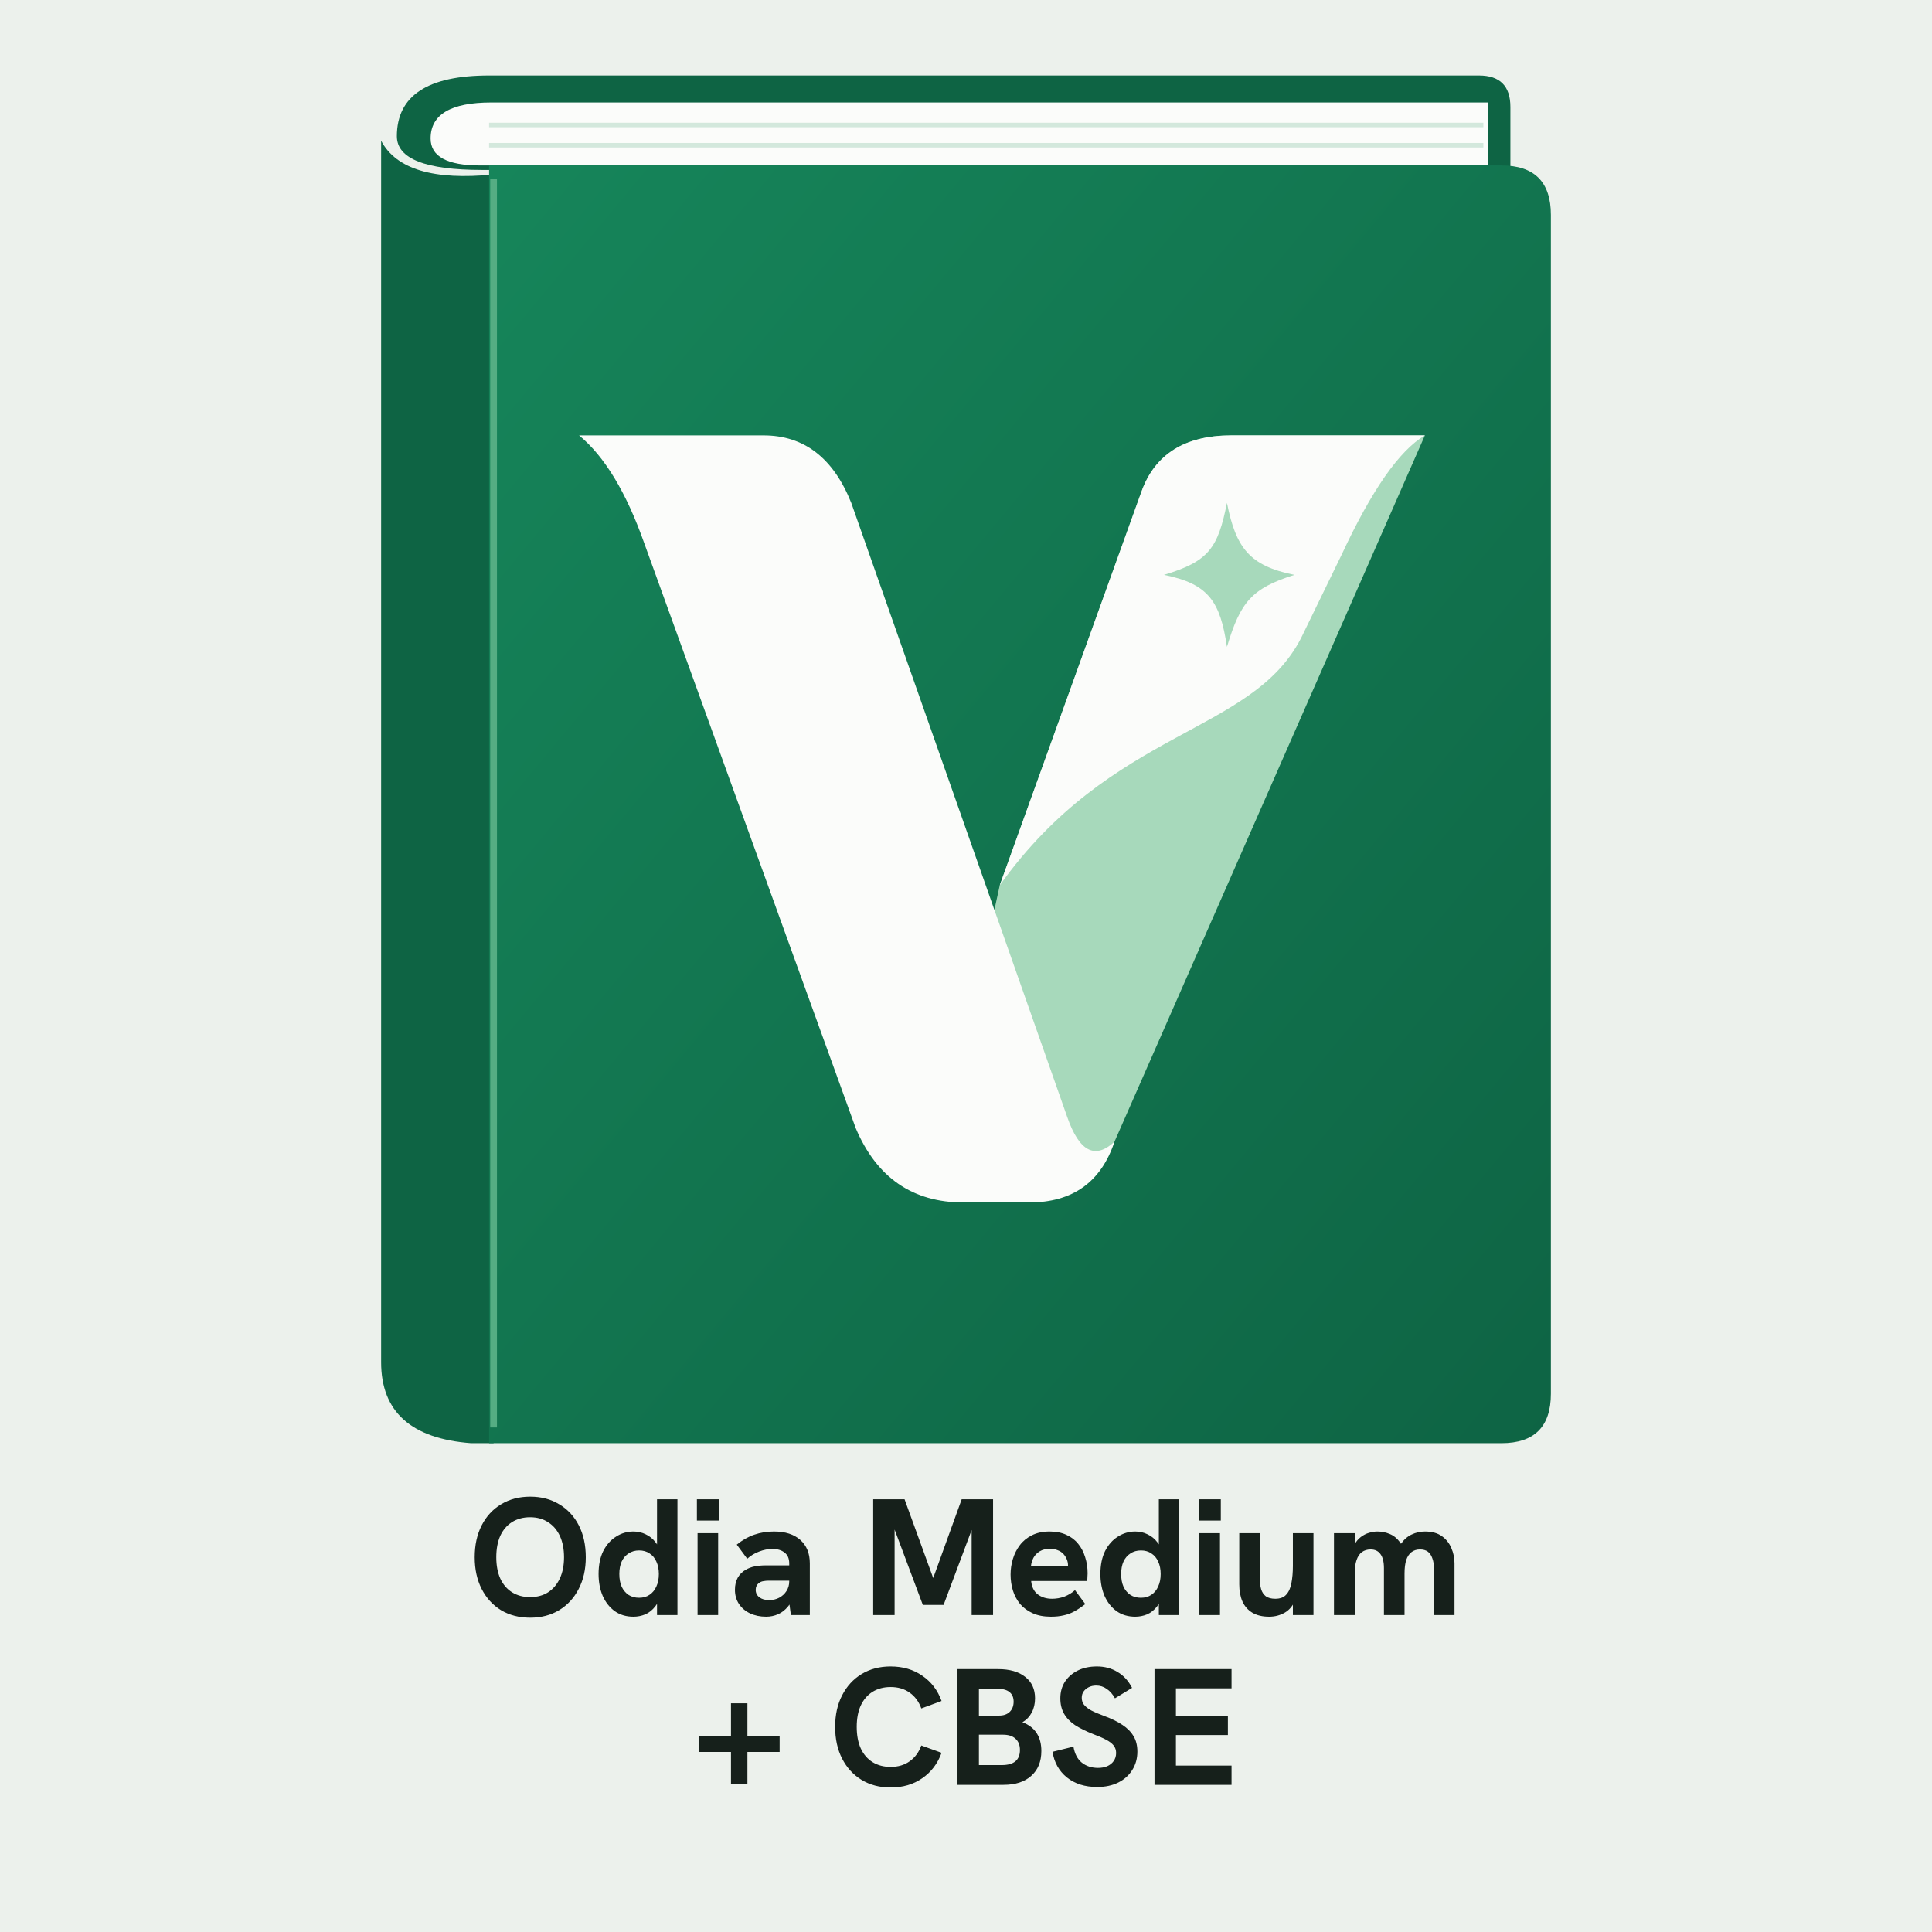
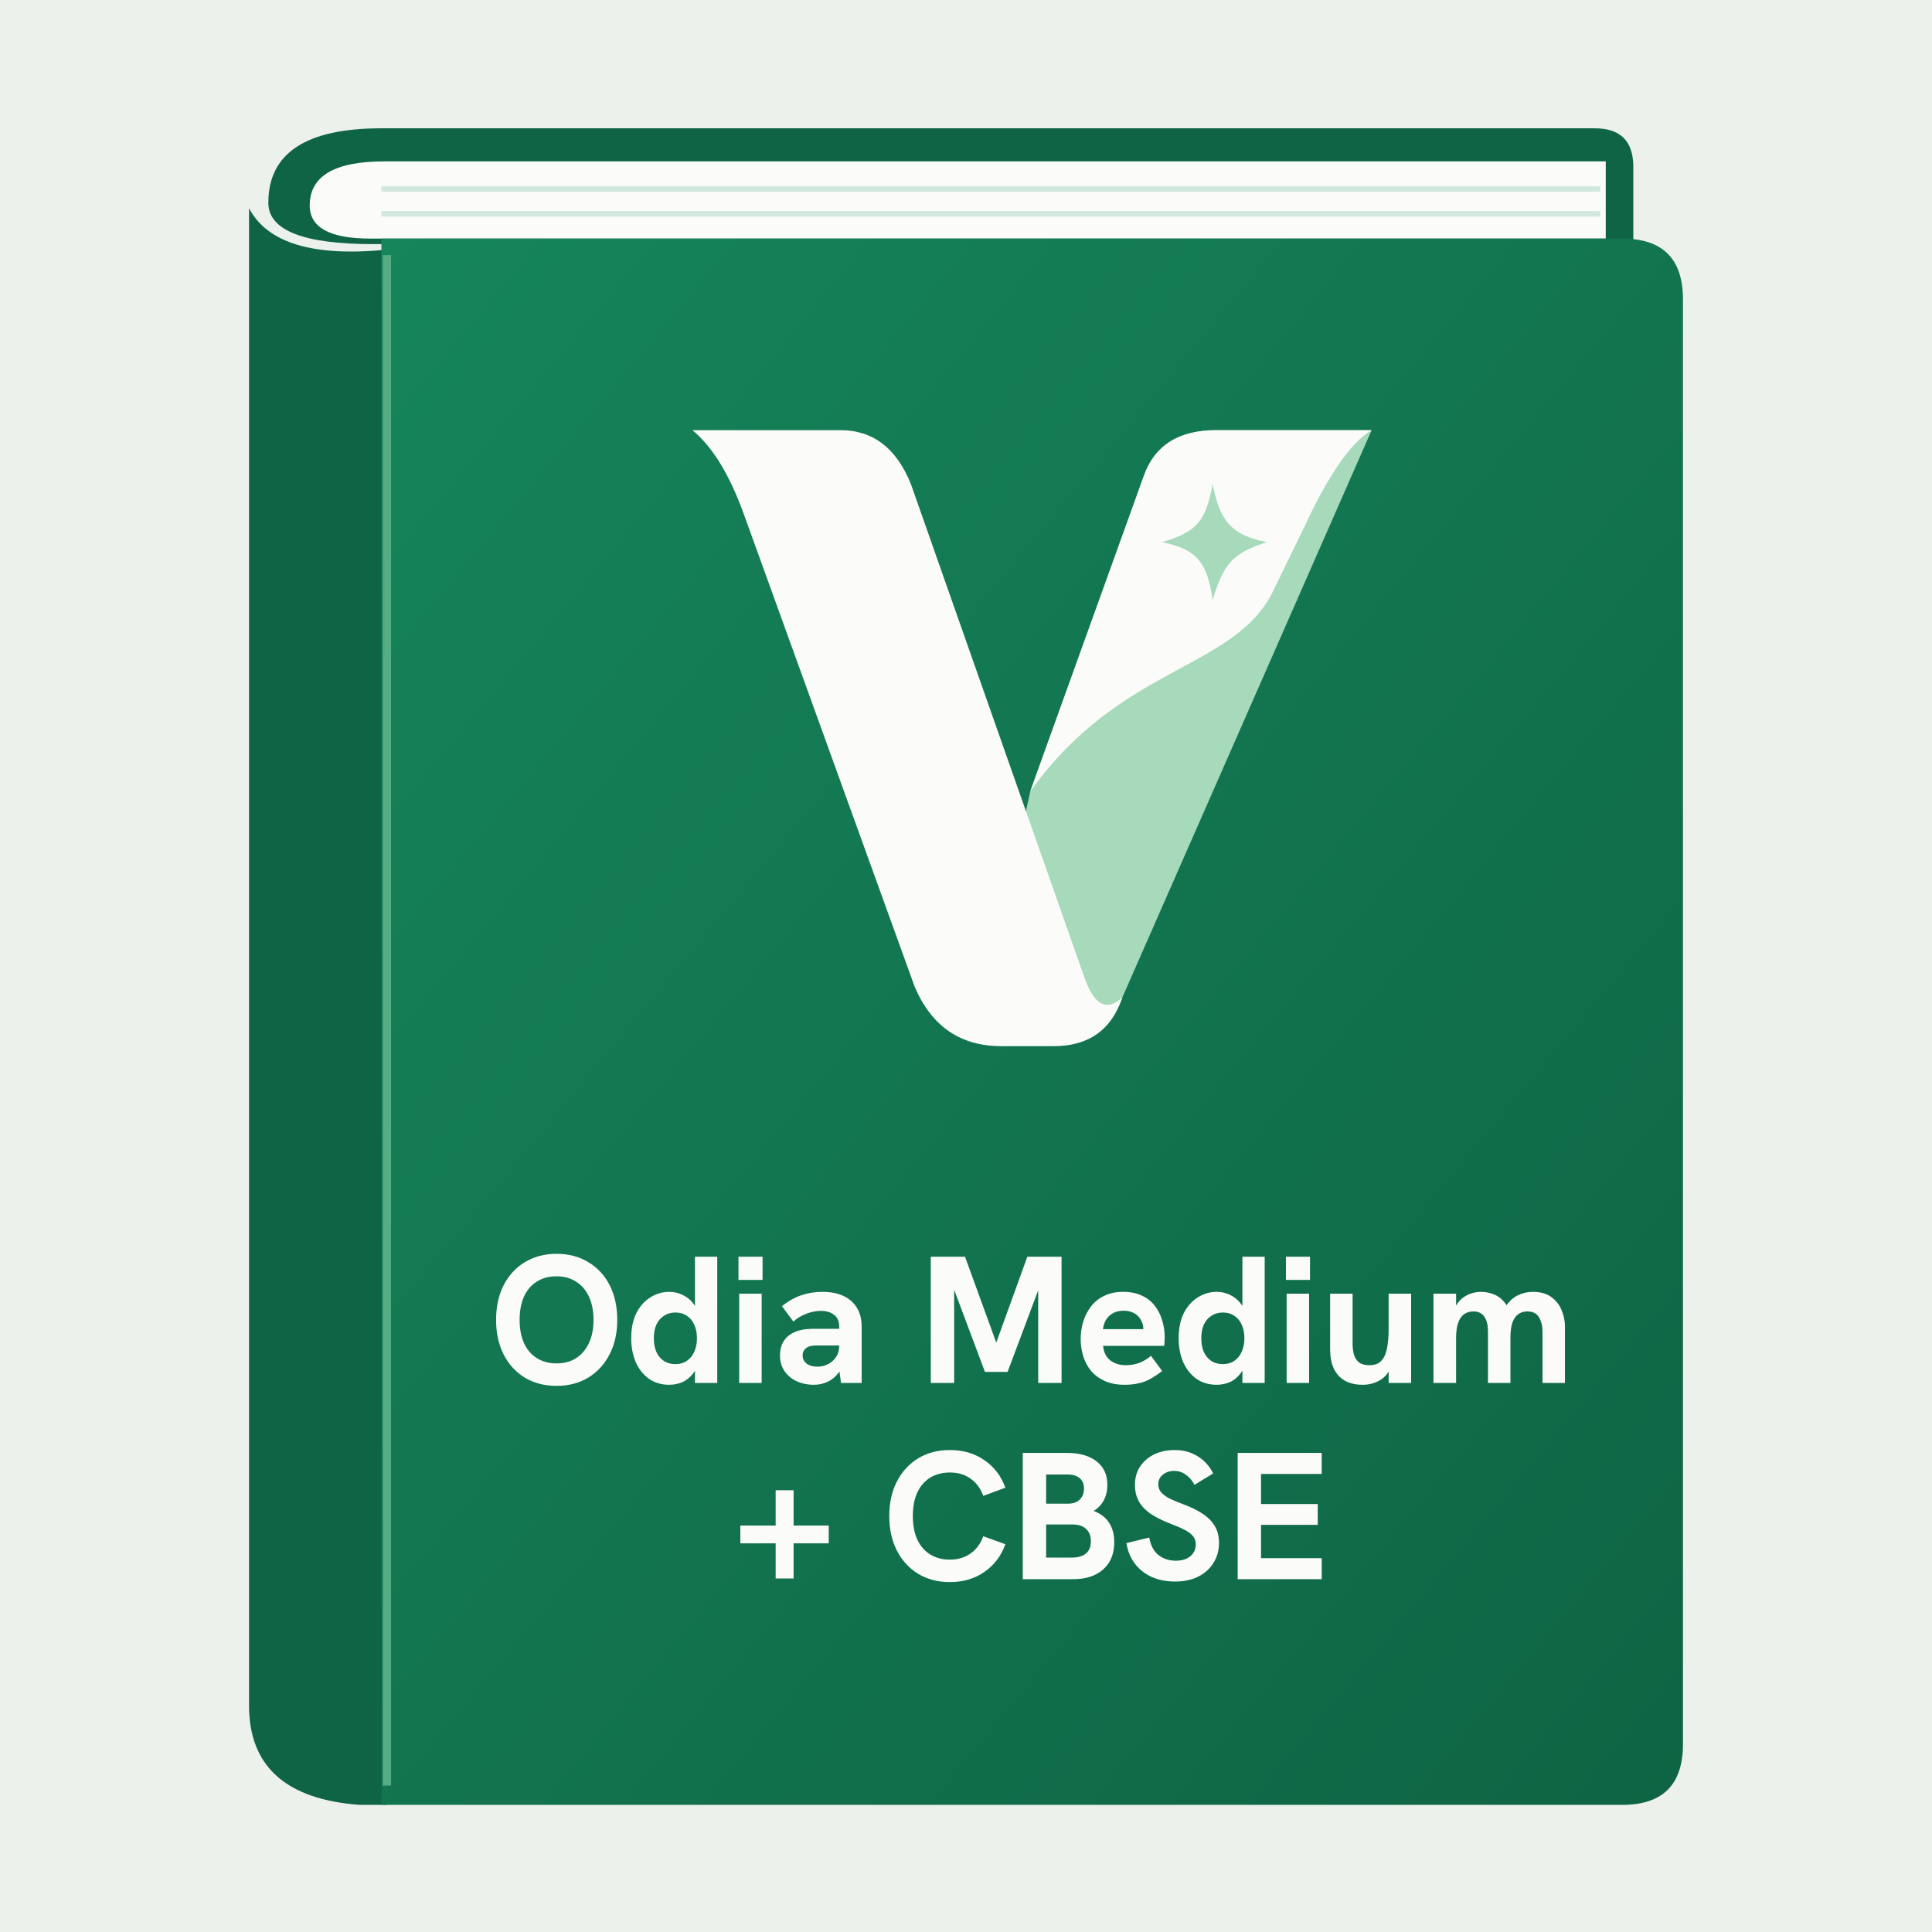
<svg xmlns="http://www.w3.org/2000/svg" width="1024" height="1024" viewBox="0 0 1024 1024" fill="none">
  <rect width="1024" height="1024" fill="#ECF1EC" />
-   <g clip-path="url(#clip0_2_2)">
-     <path d="M259.231 40H783.846C794.974 40 800.538 45.564 800.538 56.692V90.077H255.654C225.449 90.077 210.346 84.115 210.346 72.192C210.346 50.731 226.641 40 259.231 40Z" fill="#0E6444" />
-     <path d="M260.423 54.308H788.615V87.692H254.462C236.974 87.692 228.231 82.923 228.231 73.385C228.231 60.667 238.962 54.308 260.423 54.308Z" fill="#FBFCFA" />
-     <path d="M259.231 66.231H786.231H259.231ZM259.231 76.962H786.231H259.231Z" fill="black" />
-     <path d="M259.231 66.231H786.231M259.231 76.962H786.231" stroke="#D3E8DC" stroke-width="2.385" />
-     <path d="M202 74.577C209.949 89.68 229.821 95.641 261.615 92.462V764.923H249.692C217.897 762.538 202 748.231 202 722V74.577Z" fill="#0E6444" />
-     <path d="M259.231 87.692H795.769C813.256 87.692 822 96.436 822 113.923V738.692C822 756.179 813.256 764.923 795.769 764.923H259.231V87.692Z" fill="url(#paint0_linear_2_2)" />
-     <path d="M261.615 94.846V756.577V94.846Z" fill="black" />
-     <path d="M261.615 94.846V756.577" stroke="#55AD83" stroke-width="3.577" />
-     <path d="M529.885 469.231L605 260.577C612.154 240.705 628.051 230.769 652.692 230.769H755.231L590.692 605.154C585.923 616.282 576.782 624.231 563.269 629L517.962 524.077L529.885 469.231Z" fill="#A7D9BB" />
-     <path fill-rule="evenodd" clip-rule="evenodd" d="M529.885 469.231L605 260.577C612.154 240.705 628.051 230.769 652.692 230.769H755.231C741.718 238.718 727.013 259.782 711.115 293.962L689.654 338.077C663.423 389.346 589.5 385.769 529.885 469.231ZM650.308 266.538C645.538 290.385 640.769 297.538 616.923 304.692C640.769 309.462 646.731 319 650.308 342.846C657.462 319 663.423 311.846 686.077 304.692C662.231 299.923 655.077 290.385 650.308 266.538Z" fill="#FBFCFA" />
-     <path d="M306.923 230.769H404.692C426.154 230.769 441.654 242.692 451.192 266.538L565.654 592.038C572.013 610.321 580.359 614.692 590.692 605.154C583.538 626.615 568.436 637.346 545.385 637.346H510.808C483.782 637.346 464.705 624.231 453.577 598L341.5 288C331.962 260.974 320.436 241.897 306.923 230.769Z" fill="#FBFCFA" />
+   <g clip-path="url(#clip0_5_2)">
+     <path d="M202.154 68H845.231C858.872 68 865.692 74.82 865.692 88.462V129.385H197.769C160.744 129.385 142.231 122.077 142.231 107.462C142.231 81.154 162.205 68 202.154 68Z" fill="#0E6444" />
+     <path d="M203.615 85.538H851.077V126.462H196.308C174.872 126.462 164.154 120.615 164.154 108.923C164.154 93.333 177.308 85.538 203.615 85.538Z" fill="#FBFCFA" />
+     <path d="M202.154 100.154H848.154H202.154ZM202.154 113.308H848.154H202.154Z" fill="black" />
+     <path d="M202.154 100.154H848.154M202.154 113.308H848.154" stroke="#D3E8DC" stroke-width="2.923" />
+     <path d="M132 110.385C141.744 128.897 166.103 136.205 205.077 132.308V956.615H190.462C151.487 953.692 132 936.154 132 904V110.385Z" fill="#0E6444" />
+     <path d="M202.154 126.462H859.846C881.282 126.462 892 137.179 892 158.615V924.462C892 945.898 881.282 956.615 859.846 956.615H202.154V126.462Z" fill="url(#paint0_linear_5_2)" />
+     <path d="M205.077 135.231V946.385V135.231Z" fill="black" />
+     <path d="M205.077 135.231V946.385" stroke="#55AD83" stroke-width="4.385" />
+     <path d="M546.043 419.489L606.362 251.936C612.106 235.979 624.872 228 644.66 228H727L594.872 528.638C591.043 537.574 583.702 543.957 572.851 547.787L536.468 463.532L546.043 419.489Z" fill="#A7D9BB" />
+     <path fill-rule="evenodd" clip-rule="evenodd" d="M546.042 419.489L606.362 251.936C612.106 235.979 624.872 228 644.659 228H727C716.149 234.383 704.34 251.298 691.574 278.745L674.34 314.17C653.277 355.34 593.915 352.468 546.042 419.489ZM642.745 256.723C638.915 275.872 635.085 281.617 615.936 287.362C635.085 291.191 639.872 298.851 642.745 318C648.489 298.851 653.277 293.106 671.468 287.362C652.319 283.532 646.574 275.872 642.745 256.723Z" fill="#FBFCFA" />
+     <path d="M367 228H445.511C462.745 228 475.191 237.574 482.851 256.723L574.766 518.106C579.872 532.787 586.574 536.298 594.872 528.638C589.128 545.872 577 554.489 558.489 554.489H530.723C509.021 554.489 493.702 543.957 484.766 522.894L394.766 273.957C387.106 252.255 377.851 236.936 367 228Z" fill="#FBFCFA" />
  </g>
-   <path d="M280.996 857.408C275.188 857.408 270.055 856.088 265.596 853.448C261.196 850.749 257.764 846.995 255.3 842.184C252.836 837.373 251.604 831.771 251.604 825.376C251.604 818.923 252.836 813.291 255.3 808.48C257.764 803.669 261.196 799.944 265.596 797.304C270.055 794.605 275.188 793.256 280.996 793.256C286.863 793.256 291.996 794.605 296.396 797.304C300.855 799.944 304.316 803.669 306.78 808.48C309.244 813.291 310.476 818.923 310.476 825.376C310.476 831.771 309.215 837.373 306.692 842.184C304.228 846.995 300.767 850.749 296.308 853.448C291.908 856.088 286.804 857.408 280.996 857.408ZM280.908 846.496C284.663 846.496 287.86 845.645 290.5 843.944C293.199 842.184 295.281 839.72 296.748 836.552C298.215 833.384 298.948 829.659 298.948 825.376C298.948 821.035 298.215 817.28 296.748 814.112C295.281 810.944 293.199 808.509 290.5 806.808C287.86 805.048 284.663 804.168 280.908 804.168C277.329 804.168 274.161 805.019 271.404 806.72C268.705 808.421 266.623 810.856 265.156 814.024C263.748 817.192 263.044 820.976 263.044 825.376C263.044 829.717 263.748 833.472 265.156 836.64C266.623 839.808 268.705 842.243 271.404 843.944C274.161 845.645 277.329 846.496 280.908 846.496ZM335.738 856.88C331.925 856.88 328.639 855.912 325.882 853.976C323.125 851.981 320.983 849.283 319.458 845.88C317.991 842.419 317.258 838.547 317.258 834.264C317.258 829.512 318.079 825.464 319.722 822.12C321.423 818.776 323.682 816.224 326.498 814.464C329.314 812.645 332.394 811.736 335.738 811.736C338.085 811.736 340.255 812.235 342.25 813.232C344.303 814.171 346.063 815.608 347.53 817.544C348.997 819.48 349.965 821.944 350.434 824.936L348.234 824.32V794.664H359.058V856H348.234V844.384L350.786 843.152C350.082 846.555 348.938 849.283 347.354 851.336C345.829 853.331 344.039 854.768 341.986 855.648C339.991 856.469 337.909 856.88 335.738 856.88ZM338.73 846.848C340.901 846.848 342.749 846.32 344.274 845.264C345.858 844.208 347.061 842.741 347.882 840.864C348.762 838.987 349.202 836.787 349.202 834.264C349.202 831.741 348.762 829.541 347.882 827.664C347.061 825.787 345.858 824.349 344.274 823.352C342.749 822.296 340.901 821.768 338.73 821.768C336.618 821.768 334.77 822.296 333.186 823.352C331.602 824.349 330.37 825.787 329.49 827.664C328.669 829.483 328.258 831.683 328.258 834.264C328.258 836.845 328.669 839.075 329.49 840.952C330.37 842.829 331.602 844.296 333.186 845.352C334.77 846.349 336.618 846.848 338.73 846.848ZM369.725 856V812.616H380.637V856H369.725ZM369.373 805.928V794.664H381.077V805.928H369.373ZM419.192 856L418.312 849.488V828.632C418.312 826.051 417.49 824.144 415.848 822.912C414.264 821.621 412.093 820.976 409.336 820.976C407.048 820.976 404.701 821.445 402.296 822.384C399.949 823.264 397.866 824.525 396.048 826.168L390.504 818.688C393.554 816.224 396.664 814.464 399.832 813.408C403.058 812.293 406.52 811.736 410.216 811.736C416.2 811.736 420.864 813.232 424.208 816.224C427.552 819.216 429.224 823.352 429.224 828.632V856H419.192ZM406.08 856.88C402.912 856.88 400.066 856.293 397.544 855.12C395.08 853.947 393.114 852.275 391.648 850.104C390.24 847.933 389.536 845.44 389.536 842.624C389.536 840.101 390.034 837.96 391.032 836.2C392.088 834.381 393.466 833.003 395.168 832.064C396.634 831.184 398.248 830.568 400.008 830.216C401.826 829.864 403.762 829.688 405.816 829.688H419.28V837.784H407.4C406.461 837.784 405.522 837.872 404.584 838.048C403.704 838.165 402.941 838.488 402.296 839.016C401.709 839.427 401.269 839.955 400.976 840.6C400.682 841.187 400.536 841.861 400.536 842.624C400.536 844.267 401.181 845.587 402.472 846.584C403.762 847.581 405.493 848.08 407.664 848.08C409.6 848.08 411.36 847.669 412.944 846.848C414.586 845.968 415.877 844.795 416.816 843.328C417.813 841.803 418.312 840.072 418.312 838.136L421.216 843.944C420.453 846.995 419.28 849.488 417.696 851.424C416.17 853.301 414.41 854.68 412.416 855.56C410.421 856.44 408.309 856.88 406.08 856.88ZM462.81 856V794.664H479.442L495.634 839.192H493.61L509.714 794.664H526.346V856H514.994V807.952L516.05 808.128L500.122 850.632H489.122L473.194 808.128L474.162 807.952V856H462.81ZM557.009 856.88C553.255 856.88 550.028 856.264 547.329 855.032C544.631 853.8 542.401 852.157 540.641 850.104C538.94 847.992 537.679 845.616 536.857 842.976C536.036 840.277 535.625 837.461 535.625 834.528C535.625 831.712 536.036 828.955 536.857 826.256C537.679 823.557 538.911 821.123 540.553 818.952C542.196 816.781 544.308 815.051 546.889 813.76C549.529 812.411 552.668 811.736 556.305 811.736C559.708 811.736 562.671 812.323 565.193 813.496C567.716 814.611 569.799 816.195 571.441 818.248C573.084 820.243 574.316 822.589 575.137 825.288C576.017 827.987 576.457 830.861 576.457 833.912C576.457 834.323 576.428 834.909 576.369 835.672C576.369 836.376 576.311 837.139 576.193 837.96H546.537C546.831 841.069 547.975 843.416 549.969 845C552.023 846.584 554.575 847.376 557.625 847.376C559.855 847.376 562.025 846.995 564.137 846.232C566.249 845.411 568.127 844.267 569.769 842.8L575.225 850.192C573.172 851.776 571.236 853.067 569.417 854.064C567.599 855.061 565.692 855.765 563.697 856.176C561.761 856.645 559.532 856.88 557.009 856.88ZM565.633 832.504C565.751 832.035 565.839 831.565 565.897 831.096C566.015 830.627 566.073 830.187 566.073 829.776C566.073 828.544 565.839 827.4 565.369 826.344C564.9 825.229 564.255 824.261 563.433 823.44C562.612 822.619 561.615 822.003 560.441 821.592C559.327 821.123 558.036 820.888 556.569 820.888C554.399 820.888 552.58 821.328 551.113 822.208C549.647 823.088 548.532 824.232 547.769 825.64C547.065 826.989 546.625 828.397 546.449 829.864H569.329L565.633 832.504ZM601.715 856.88C597.901 856.88 594.616 855.912 591.859 853.976C589.101 851.981 586.96 849.283 585.435 845.88C583.968 842.419 583.235 838.547 583.235 834.264C583.235 829.512 584.056 825.464 585.699 822.12C587.4 818.776 589.659 816.224 592.475 814.464C595.291 812.645 598.371 811.736 601.715 811.736C604.061 811.736 606.232 812.235 608.227 813.232C610.28 814.171 612.04 815.608 613.507 817.544C614.973 819.48 615.941 821.944 616.411 824.936L614.211 824.32V794.664H625.035V856H614.211V844.384L616.763 843.152C616.059 846.555 614.915 849.283 613.331 851.336C611.805 853.331 610.016 854.768 607.963 855.648C605.968 856.469 603.885 856.88 601.715 856.88ZM604.707 846.848C606.877 846.848 608.725 846.32 610.251 845.264C611.835 844.208 613.037 842.741 613.859 840.864C614.739 838.987 615.179 836.787 615.179 834.264C615.179 831.741 614.739 829.541 613.859 827.664C613.037 825.787 611.835 824.349 610.251 823.352C608.725 822.296 606.877 821.768 604.707 821.768C602.595 821.768 600.747 822.296 599.163 823.352C597.579 824.349 596.347 825.787 595.467 827.664C594.645 829.483 594.235 831.683 594.235 834.264C594.235 836.845 594.645 839.075 595.467 840.952C596.347 842.829 597.579 844.296 599.163 845.352C600.747 846.349 602.595 846.848 604.707 846.848ZM635.702 856V812.616H646.614V856H635.702ZM635.35 805.928V794.664H647.054V805.928H635.35ZM672.672 856.88C669.152 856.88 666.19 856.176 663.784 854.768C661.438 853.36 659.678 851.365 658.504 848.784C657.39 846.203 656.832 843.181 656.832 839.72V812.616H667.744V836.992C667.744 838.987 667.979 840.776 668.448 842.36C668.918 843.885 669.739 845.117 670.912 846.056C672.144 846.936 673.816 847.376 675.928 847.376C678.51 847.376 680.446 846.643 681.736 845.176C683.086 843.709 683.995 841.685 684.464 839.104C684.992 836.464 685.256 833.384 685.256 829.864V812.616H696.168V856H685.256V846.584L686.752 847.464C685.462 850.808 683.555 853.213 681.032 854.68C678.51 856.147 675.723 856.88 672.672 856.88ZM707.032 856V812.616H718.032V823.88L715.656 825.728C716.067 822.971 716.771 820.683 717.768 818.864C718.765 817.045 719.939 815.637 721.288 814.64C722.696 813.584 724.133 812.851 725.6 812.44C727.125 811.971 728.621 811.736 730.088 811.736C732.376 811.736 734.547 812.176 736.6 813.056C738.653 813.877 740.443 815.315 741.968 817.368C743.493 819.421 744.549 822.237 745.136 825.816L738.624 828.192C739.504 824.085 740.765 820.829 742.408 818.424C744.109 816.019 746.045 814.317 748.216 813.32C750.445 812.264 752.792 811.736 755.256 811.736C758.952 811.736 761.944 812.557 764.232 814.2C766.52 815.843 768.192 817.955 769.248 820.536C770.363 823.059 770.92 825.757 770.92 828.632V856H760.008V831.272C760.008 829.101 759.715 827.283 759.128 825.816C758.6 824.291 757.808 823.147 756.752 822.384C755.696 821.621 754.317 821.24 752.616 821.24C750.856 821.24 749.36 821.709 748.128 822.648C746.896 823.587 745.957 824.995 745.312 826.872C744.725 828.749 744.432 831.155 744.432 834.088V856H733.52V831.096C733.52 827.811 732.904 825.347 731.672 823.704C730.499 822.061 728.768 821.24 726.48 821.24C724.661 821.24 723.107 821.709 721.816 822.648C720.584 823.587 719.645 824.995 719 826.872C718.355 828.749 718.032 831.155 718.032 834.088V856H707.032ZM387.437 945.648V928.576H370.277V919.952H387.437V902.792H396.149V919.952H413.221V928.576H396.149V945.648H387.437ZM472.035 947.408C466.227 947.408 461.094 946.059 456.635 943.36C452.235 940.661 448.803 936.907 446.339 932.096C443.875 927.285 442.643 921.683 442.643 915.288C442.643 908.893 443.875 903.32 446.339 898.568C448.803 893.757 452.235 890.003 456.635 887.304C461.094 884.605 466.227 883.256 472.035 883.256C478.547 883.256 484.15 884.899 488.843 888.184C493.595 891.411 496.998 895.869 499.051 901.56L488.315 905.52C487.024 901.941 484.971 899.155 482.155 897.16C479.398 895.165 476.024 894.168 472.035 894.168C468.398 894.168 465.2 895.019 462.443 896.72C459.744 898.421 457.662 900.856 456.195 904.024C454.787 907.133 454.083 910.888 454.083 915.288C454.083 919.688 454.787 923.472 456.195 926.64C457.662 929.808 459.744 932.243 462.443 933.944C465.2 935.645 468.398 936.496 472.035 936.496C476.024 936.496 479.398 935.499 482.155 933.504C484.971 931.509 487.024 928.723 488.315 925.144L499.051 929.016C496.998 934.707 493.595 939.195 488.843 942.48C484.15 945.765 478.547 947.408 472.035 947.408ZM507.498 946V884.664H529.058C535.159 884.664 539.94 886.043 543.402 888.8C546.863 891.499 548.594 895.283 548.594 900.152C548.594 902.968 548.007 905.491 546.834 907.72C545.66 909.891 544.018 911.592 541.906 912.824C545.308 914.115 547.831 916.051 549.474 918.632C551.116 921.155 551.938 924.293 551.938 928.048C551.938 933.68 550.148 938.08 546.57 941.248C543.05 944.416 538.151 946 531.874 946H507.498ZM518.85 935.528H530.994C537.388 935.528 540.586 932.859 540.586 927.52C540.586 924.939 539.794 922.944 538.21 921.536C536.684 920.128 534.484 919.424 531.61 919.424H518.85V935.528ZM518.85 909.304H529.586C531.932 909.304 533.78 908.659 535.13 907.368C536.538 906.019 537.242 904.2 537.242 901.912C537.242 899.741 536.538 898.069 535.13 896.896C533.722 895.723 531.698 895.136 529.058 895.136H518.85V909.304ZM581.534 947.144C575.022 947.144 569.654 945.443 565.43 942.04C561.265 938.637 558.742 934.12 557.862 928.488L568.95 925.76C569.596 929.515 571.062 932.331 573.35 934.208C575.697 936.085 578.572 937.024 581.974 937.024C583.793 937.024 585.406 936.731 586.814 936.144C588.281 935.499 589.425 934.589 590.246 933.416C591.126 932.184 591.566 930.747 591.566 929.104C591.566 927.579 591.126 926.259 590.246 925.144C589.366 924.029 588.017 923.003 586.198 922.064C584.438 921.125 582.209 920.157 579.51 919.16C575.638 917.635 572.382 916.021 569.742 914.32C567.161 912.56 565.225 910.536 563.934 908.248C562.644 905.96 561.998 903.261 561.998 900.152C561.998 896.867 562.79 893.963 564.374 891.44C566.017 888.917 568.276 886.923 571.15 885.456C574.084 883.989 577.486 883.256 581.358 883.256C585.465 883.256 589.102 884.224 592.27 886.16C595.497 888.037 598.078 890.853 600.014 894.608L590.95 900.152C589.718 897.923 588.252 896.251 586.55 895.136C584.908 893.963 583.06 893.376 581.006 893.376C579.54 893.376 578.22 893.669 577.046 894.256C575.932 894.784 575.022 895.547 574.318 896.544C573.673 897.483 573.35 898.597 573.35 899.888C573.35 901.237 573.732 902.44 574.494 903.496C575.316 904.552 576.606 905.579 578.366 906.576C580.185 907.515 582.532 908.512 585.406 909.568C589.22 910.976 592.388 912.531 594.91 914.232C597.492 915.933 599.457 917.928 600.806 920.216C602.156 922.445 602.83 925.173 602.83 928.4C602.83 932.037 601.921 935.293 600.102 938.168C598.342 940.984 595.878 943.184 592.71 944.768C589.542 946.352 585.817 947.144 581.534 947.144ZM611.912 946V884.664H652.744V894.872H623.264V909.48H650.808V919.6H623.264V935.792H652.744V946H611.912Z" fill="#16201B" />
+   <path d="M294.996 734.536C288.66 734.536 283.06 733.096 278.196 730.216C273.396 727.272 269.652 723.176 266.964 717.928C264.276 712.68 262.932 706.568 262.932 699.592C262.932 692.552 264.276 686.408 266.964 681.16C269.652 675.912 273.396 671.848 278.196 668.968C283.06 666.024 288.66 664.552 294.996 664.552C301.396 664.552 306.996 666.024 311.796 668.968C316.66 671.848 320.436 675.912 323.124 681.16C325.812 686.408 327.156 692.552 327.156 699.592C327.156 706.568 325.78 712.68 323.028 717.928C320.34 723.176 316.564 727.272 311.7 730.216C306.9 733.096 301.332 734.536 294.996 734.536ZM294.9 722.632C298.996 722.632 302.484 721.704 305.364 719.848C308.308 717.928 310.58 715.24 312.18 711.784C313.78 708.328 314.58 704.264 314.58 699.592C314.58 694.856 313.78 690.76 312.18 687.304C310.58 683.848 308.308 681.192 305.364 679.336C302.484 677.416 298.996 676.456 294.9 676.456C290.996 676.456 287.54 677.384 284.531 679.24C281.588 681.096 279.316 683.752 277.716 687.208C276.18 690.664 275.412 694.792 275.412 699.592C275.412 704.328 276.18 708.424 277.716 711.88C279.316 715.336 281.588 717.992 284.531 719.848C287.54 721.704 290.996 722.632 294.9 722.632ZM354.714 733.96C350.554 733.96 346.97 732.904 343.962 730.792C340.954 728.616 338.618 725.672 336.954 721.96C335.354 718.184 334.554 713.96 334.554 709.288C334.554 704.104 335.45 699.688 337.242 696.04C339.098 692.392 341.562 689.608 344.634 687.688C347.706 685.704 351.066 684.712 354.714 684.712C357.274 684.712 359.642 685.256 361.818 686.344C364.058 687.368 365.978 688.936 367.578 691.048C369.178 693.16 370.234 695.848 370.746 699.112L368.346 698.44V666.088H380.154V733H368.346V720.328L371.13 718.984C370.362 722.696 369.114 725.672 367.386 727.912C365.722 730.088 363.77 731.656 361.53 732.616C359.354 733.512 357.082 733.96 354.714 733.96ZM357.978 723.016C360.346 723.016 362.362 722.44 364.026 721.288C365.754 720.136 367.066 718.536 367.962 716.488C368.922 714.44 369.402 712.04 369.402 709.288C369.402 706.536 368.922 704.136 367.962 702.088C367.066 700.04 365.754 698.472 364.026 697.384C362.362 696.232 360.346 695.656 357.978 695.656C355.674 695.656 353.658 696.232 351.93 697.384C350.202 698.472 348.858 700.04 347.898 702.088C347.002 704.072 346.554 706.472 346.554 709.288C346.554 712.104 347.002 714.536 347.898 716.584C348.858 718.632 350.202 720.232 351.93 721.384C353.658 722.472 355.674 723.016 357.978 723.016ZM391.791 733V685.672H403.695V733H391.791ZM391.407 678.376V666.088H404.175V678.376H391.407ZM445.755 733L444.795 725.896V703.144C444.795 700.328 443.899 698.248 442.107 696.904C440.379 695.496 438.011 694.792 435.003 694.792C432.507 694.792 429.947 695.304 427.323 696.328C424.763 697.288 422.491 698.664 420.507 700.456L414.459 692.296C417.787 689.608 421.179 687.688 424.635 686.536C428.155 685.32 431.931 684.712 435.963 684.712C442.491 684.712 447.579 686.344 451.227 689.608C454.875 692.872 456.699 697.384 456.699 703.144V733H445.755ZM431.451 733.96C427.995 733.96 424.891 733.32 422.139 732.04C419.451 730.76 417.307 728.936 415.707 726.568C414.171 724.2 413.403 721.48 413.403 718.408C413.403 715.656 413.947 713.32 415.035 711.4C416.187 709.416 417.691 707.912 419.547 706.888C421.147 705.928 422.907 705.256 424.827 704.872C426.811 704.488 428.923 704.296 431.163 704.296H445.851V713.128H432.891C431.867 713.128 430.843 713.224 429.819 713.416C428.859 713.544 428.027 713.896 427.323 714.472C426.683 714.92 426.203 715.496 425.883 716.2C425.563 716.84 425.403 717.576 425.403 718.408C425.403 720.2 426.107 721.64 427.515 722.728C428.923 723.816 430.811 724.36 433.179 724.36C435.291 724.36 437.211 723.912 438.939 723.016C440.731 722.056 442.139 720.776 443.163 719.176C444.251 717.512 444.795 715.624 444.795 713.512L447.963 719.848C447.131 723.176 445.851 725.896 444.123 728.008C442.459 730.056 440.539 731.56 438.363 732.52C436.187 733.48 433.883 733.96 431.451 733.96ZM493.338 733V666.088H511.482L529.146 714.664H526.938L544.506 666.088H562.65V733H550.266V680.584L551.418 680.776L534.042 727.144H522.042L504.666 680.776L505.722 680.584V733H493.338ZM596.101 733.96C592.005 733.96 588.485 733.288 585.541 731.944C582.597 730.6 580.165 728.808 578.245 726.568C576.389 724.264 575.013 721.672 574.117 718.792C573.221 715.848 572.773 712.776 572.773 709.576C572.773 706.504 573.221 703.496 574.117 700.552C575.013 697.608 576.357 694.952 578.149 692.584C579.941 690.216 582.245 688.328 585.061 686.92C587.941 685.448 591.365 684.712 595.333 684.712C599.045 684.712 602.277 685.352 605.029 686.632C607.781 687.848 610.053 689.576 611.845 691.816C613.637 693.992 614.981 696.552 615.877 699.496C616.837 702.44 617.317 705.576 617.317 708.904C617.317 709.352 617.285 709.992 617.221 710.824C617.221 711.592 617.157 712.424 617.029 713.32H584.677C584.997 716.712 586.245 719.272 588.421 721C590.661 722.728 593.445 723.592 596.773 723.592C599.205 723.592 601.573 723.176 603.877 722.344C606.181 721.448 608.229 720.2 610.021 718.6L615.973 726.664C613.733 728.392 611.621 729.8 609.637 730.888C607.653 731.976 605.573 732.744 603.397 733.192C601.285 733.704 598.853 733.96 596.101 733.96ZM605.509 707.368C605.637 706.856 605.733 706.344 605.797 705.832C605.925 705.32 605.989 704.84 605.989 704.392C605.989 703.048 605.733 701.8 605.221 700.648C604.709 699.432 604.005 698.376 603.109 697.48C602.213 696.584 601.125 695.912 599.845 695.464C598.629 694.952 597.221 694.696 595.621 694.696C593.253 694.696 591.269 695.176 589.669 696.136C588.069 697.096 586.853 698.344 586.021 699.88C585.253 701.352 584.773 702.888 584.581 704.488H609.541L605.509 707.368ZM644.871 733.96C640.711 733.96 637.127 732.904 634.119 730.792C631.111 728.616 628.775 725.672 627.111 721.96C625.511 718.184 624.711 713.96 624.711 709.288C624.711 704.104 625.607 699.688 627.398 696.04C629.255 692.392 631.719 689.608 634.791 687.688C637.863 685.704 641.223 684.712 644.871 684.712C647.431 684.712 649.799 685.256 651.975 686.344C654.215 687.368 656.135 688.936 657.735 691.048C659.335 693.16 660.391 695.848 660.903 699.112L658.503 698.44V666.088H670.311V733H658.503V720.328L661.287 718.984C660.519 722.696 659.271 725.672 657.543 727.912C655.879 730.088 653.927 731.656 651.687 732.616C649.511 733.512 647.239 733.96 644.871 733.96ZM648.135 723.016C650.503 723.016 652.519 722.44 654.183 721.288C655.911 720.136 657.223 718.536 658.119 716.488C659.079 714.44 659.559 712.04 659.559 709.288C659.559 706.536 659.079 704.136 658.119 702.088C657.223 700.04 655.911 698.472 654.183 697.384C652.519 696.232 650.503 695.656 648.135 695.656C645.831 695.656 643.815 696.232 642.087 697.384C640.359 698.472 639.015 700.04 638.055 702.088C637.159 704.072 636.711 706.472 636.711 709.288C636.711 712.104 637.159 714.536 638.055 716.584C639.015 718.632 640.359 720.232 642.087 721.384C643.815 722.472 645.831 723.016 648.135 723.016ZM681.948 733V685.672H693.852V733H681.948ZM681.564 678.376V666.088H694.332V678.376H681.564ZM722.279 733.96C718.439 733.96 715.207 733.192 712.583 731.656C710.023 730.12 708.103 727.944 706.823 725.128C705.607 722.312 704.999 719.016 704.999 715.24V685.672H716.903V712.264C716.903 714.44 717.159 716.392 717.671 718.12C718.183 719.784 719.079 721.128 720.359 722.152C721.703 723.112 723.527 723.592 725.831 723.592C728.647 723.592 730.759 722.792 732.167 721.192C733.639 719.592 734.631 717.384 735.143 714.568C735.719 711.688 736.007 708.328 736.007 704.488V685.672H747.911V733H736.007V722.728L737.639 723.688C736.231 727.336 734.151 729.96 731.399 731.56C728.647 733.16 725.607 733.96 722.279 733.96ZM759.762 733V685.672H771.762V697.96L769.17 699.976C769.618 696.968 770.386 694.472 771.474 692.488C772.562 690.504 773.842 688.968 775.314 687.88C776.85 686.728 778.418 685.928 780.018 685.48C781.682 684.968 783.314 684.712 784.914 684.712C787.41 684.712 789.778 685.192 792.018 686.152C794.258 687.048 796.21 688.616 797.874 690.856C799.538 693.096 800.69 696.168 801.33 700.072L794.226 702.664C795.186 698.184 796.562 694.632 798.354 692.008C800.21 689.384 802.322 687.528 804.69 686.44C807.122 685.288 809.682 684.712 812.37 684.712C816.402 684.712 819.666 685.608 822.162 687.4C824.658 689.192 826.482 691.496 827.634 694.312C828.85 697.064 829.458 700.008 829.458 703.144V733H817.554V706.024C817.554 703.656 817.234 701.672 816.594 700.072C816.018 698.408 815.154 697.16 814.002 696.328C812.85 695.496 811.346 695.08 809.49 695.08C807.57 695.08 805.938 695.592 804.594 696.616C803.25 697.64 802.226 699.176 801.522 701.224C800.882 703.272 800.562 705.896 800.562 709.096V733H788.658V705.832C788.658 702.248 787.986 699.56 786.642 697.768C785.362 695.976 783.474 695.08 780.978 695.08C778.994 695.08 777.298 695.592 775.89 696.616C774.546 697.64 773.522 699.176 772.818 701.224C772.114 703.272 771.762 705.896 771.762 709.096V733H759.762ZM411.114 836.616V817.992H392.394V808.584H411.114V789.864H420.618V808.584H439.242V817.992H420.618V836.616H411.114ZM503.402 838.536C497.066 838.536 491.466 837.064 486.602 834.12C481.802 831.176 478.058 827.08 475.37 821.832C472.682 816.584 471.338 810.472 471.338 803.496C471.338 796.52 472.682 790.44 475.37 785.256C478.058 780.008 481.802 775.912 486.602 772.968C491.466 770.024 497.066 768.552 503.402 768.552C510.506 768.552 516.618 770.344 521.738 773.928C526.922 777.448 530.634 782.312 532.874 788.52L521.162 792.84C519.754 788.936 517.514 785.896 514.442 783.72C511.434 781.544 507.754 780.456 503.402 780.456C499.434 780.456 495.946 781.384 492.938 783.24C489.994 785.096 487.722 787.752 486.122 791.208C484.586 794.6 483.818 798.696 483.818 803.496C483.818 808.296 484.586 812.424 486.122 815.88C487.722 819.336 489.994 821.992 492.938 823.848C495.946 825.704 499.434 826.632 503.402 826.632C507.754 826.632 511.434 825.544 514.442 823.368C517.514 821.192 519.754 818.152 521.162 814.248L532.874 818.472C530.634 824.68 526.922 829.576 521.738 833.16C516.618 836.744 510.506 838.536 503.402 838.536ZM542.088 837V770.088H565.608C572.264 770.088 577.48 771.592 581.256 774.6C585.032 777.544 586.92 781.672 586.92 786.984C586.92 790.056 586.28 792.808 585 795.24C583.72 797.608 581.928 799.464 579.624 800.808C583.336 802.216 586.088 804.328 587.88 807.144C589.672 809.896 590.568 813.32 590.568 817.416C590.568 823.56 588.616 828.36 584.712 831.816C580.872 835.272 575.528 837 568.68 837H542.088ZM554.472 825.576H567.72C574.696 825.576 578.184 822.664 578.184 816.84C578.184 814.024 577.32 811.848 575.592 810.312C573.928 808.776 571.528 808.008 568.392 808.008H554.472V825.576ZM554.472 796.968H566.184C568.744 796.968 570.76 796.264 572.232 794.856C573.768 793.384 574.536 791.4 574.536 788.904C574.536 786.536 573.768 784.712 572.232 783.432C570.696 782.152 568.488 781.512 565.608 781.512H554.472V796.968ZM622.856 838.248C615.752 838.248 609.896 836.392 605.288 832.68C600.744 828.968 597.992 824.04 597.032 817.896L609.128 814.92C609.832 819.016 611.432 822.088 613.928 824.136C616.488 826.184 619.624 827.208 623.336 827.208C625.32 827.208 627.08 826.888 628.616 826.248C630.216 825.544 631.464 824.552 632.36 823.272C633.32 821.928 633.8 820.36 633.8 818.568C633.8 816.904 633.32 815.464 632.36 814.248C631.4 813.032 629.928 811.912 627.944 810.888C626.024 809.864 623.592 808.808 620.648 807.72C616.424 806.056 612.872 804.296 609.992 802.44C607.176 800.52 605.064 798.312 603.656 795.816C602.248 793.32 601.544 790.376 601.544 786.984C601.544 783.4 602.408 780.232 604.136 777.48C605.928 774.728 608.392 772.552 611.528 770.952C614.728 769.352 618.44 768.552 622.664 768.552C627.144 768.552 631.112 769.608 634.568 771.72C638.088 773.768 640.904 776.84 643.016 780.936L633.128 786.984C631.784 784.552 630.184 782.728 628.328 781.512C626.536 780.232 624.52 779.592 622.28 779.592C620.68 779.592 619.24 779.912 617.96 780.552C616.744 781.128 615.752 781.96 614.984 783.048C614.28 784.072 613.928 785.288 613.928 786.696C613.928 788.168 614.344 789.48 615.176 790.632C616.072 791.784 617.48 792.904 619.4 793.992C621.384 795.016 623.944 796.104 627.08 797.256C631.24 798.792 634.696 800.488 637.448 802.344C640.264 804.2 642.408 806.376 643.88 808.872C645.352 811.304 646.088 814.28 646.088 817.8C646.088 821.768 645.096 825.32 643.112 828.456C641.192 831.528 638.504 833.928 635.048 835.656C631.592 837.384 627.528 838.248 622.856 838.248ZM655.995 837V770.088H700.539V781.224H668.379V797.16H698.427V808.2H668.379V825.864H700.539V837H655.995Z" fill="#FBFCFA" />
  <defs>
-     <linearGradient id="paint0_linear_2_2" x1="259.231" y1="87.692" x2="925.018" y2="640.952" gradientUnits="userSpaceOnUse">
+     <linearGradient id="paint0_linear_5_2" x1="202.154" y1="126.462" x2="1018.28" y2="804.651" gradientUnits="userSpaceOnUse">
      <stop stop-color="#16855A" />
      <stop offset="1" stop-color="#0E6444" />
    </linearGradient>
-     <clipPath id="clip0_2_2">
-       <rect width="620" height="724.923" fill="white" transform="translate(202 40)" />
+     <clipPath id="clip0_5_2">
+       <rect width="760" height="888.615" fill="white" transform="translate(132 68)" />
    </clipPath>
  </defs>
</svg>
